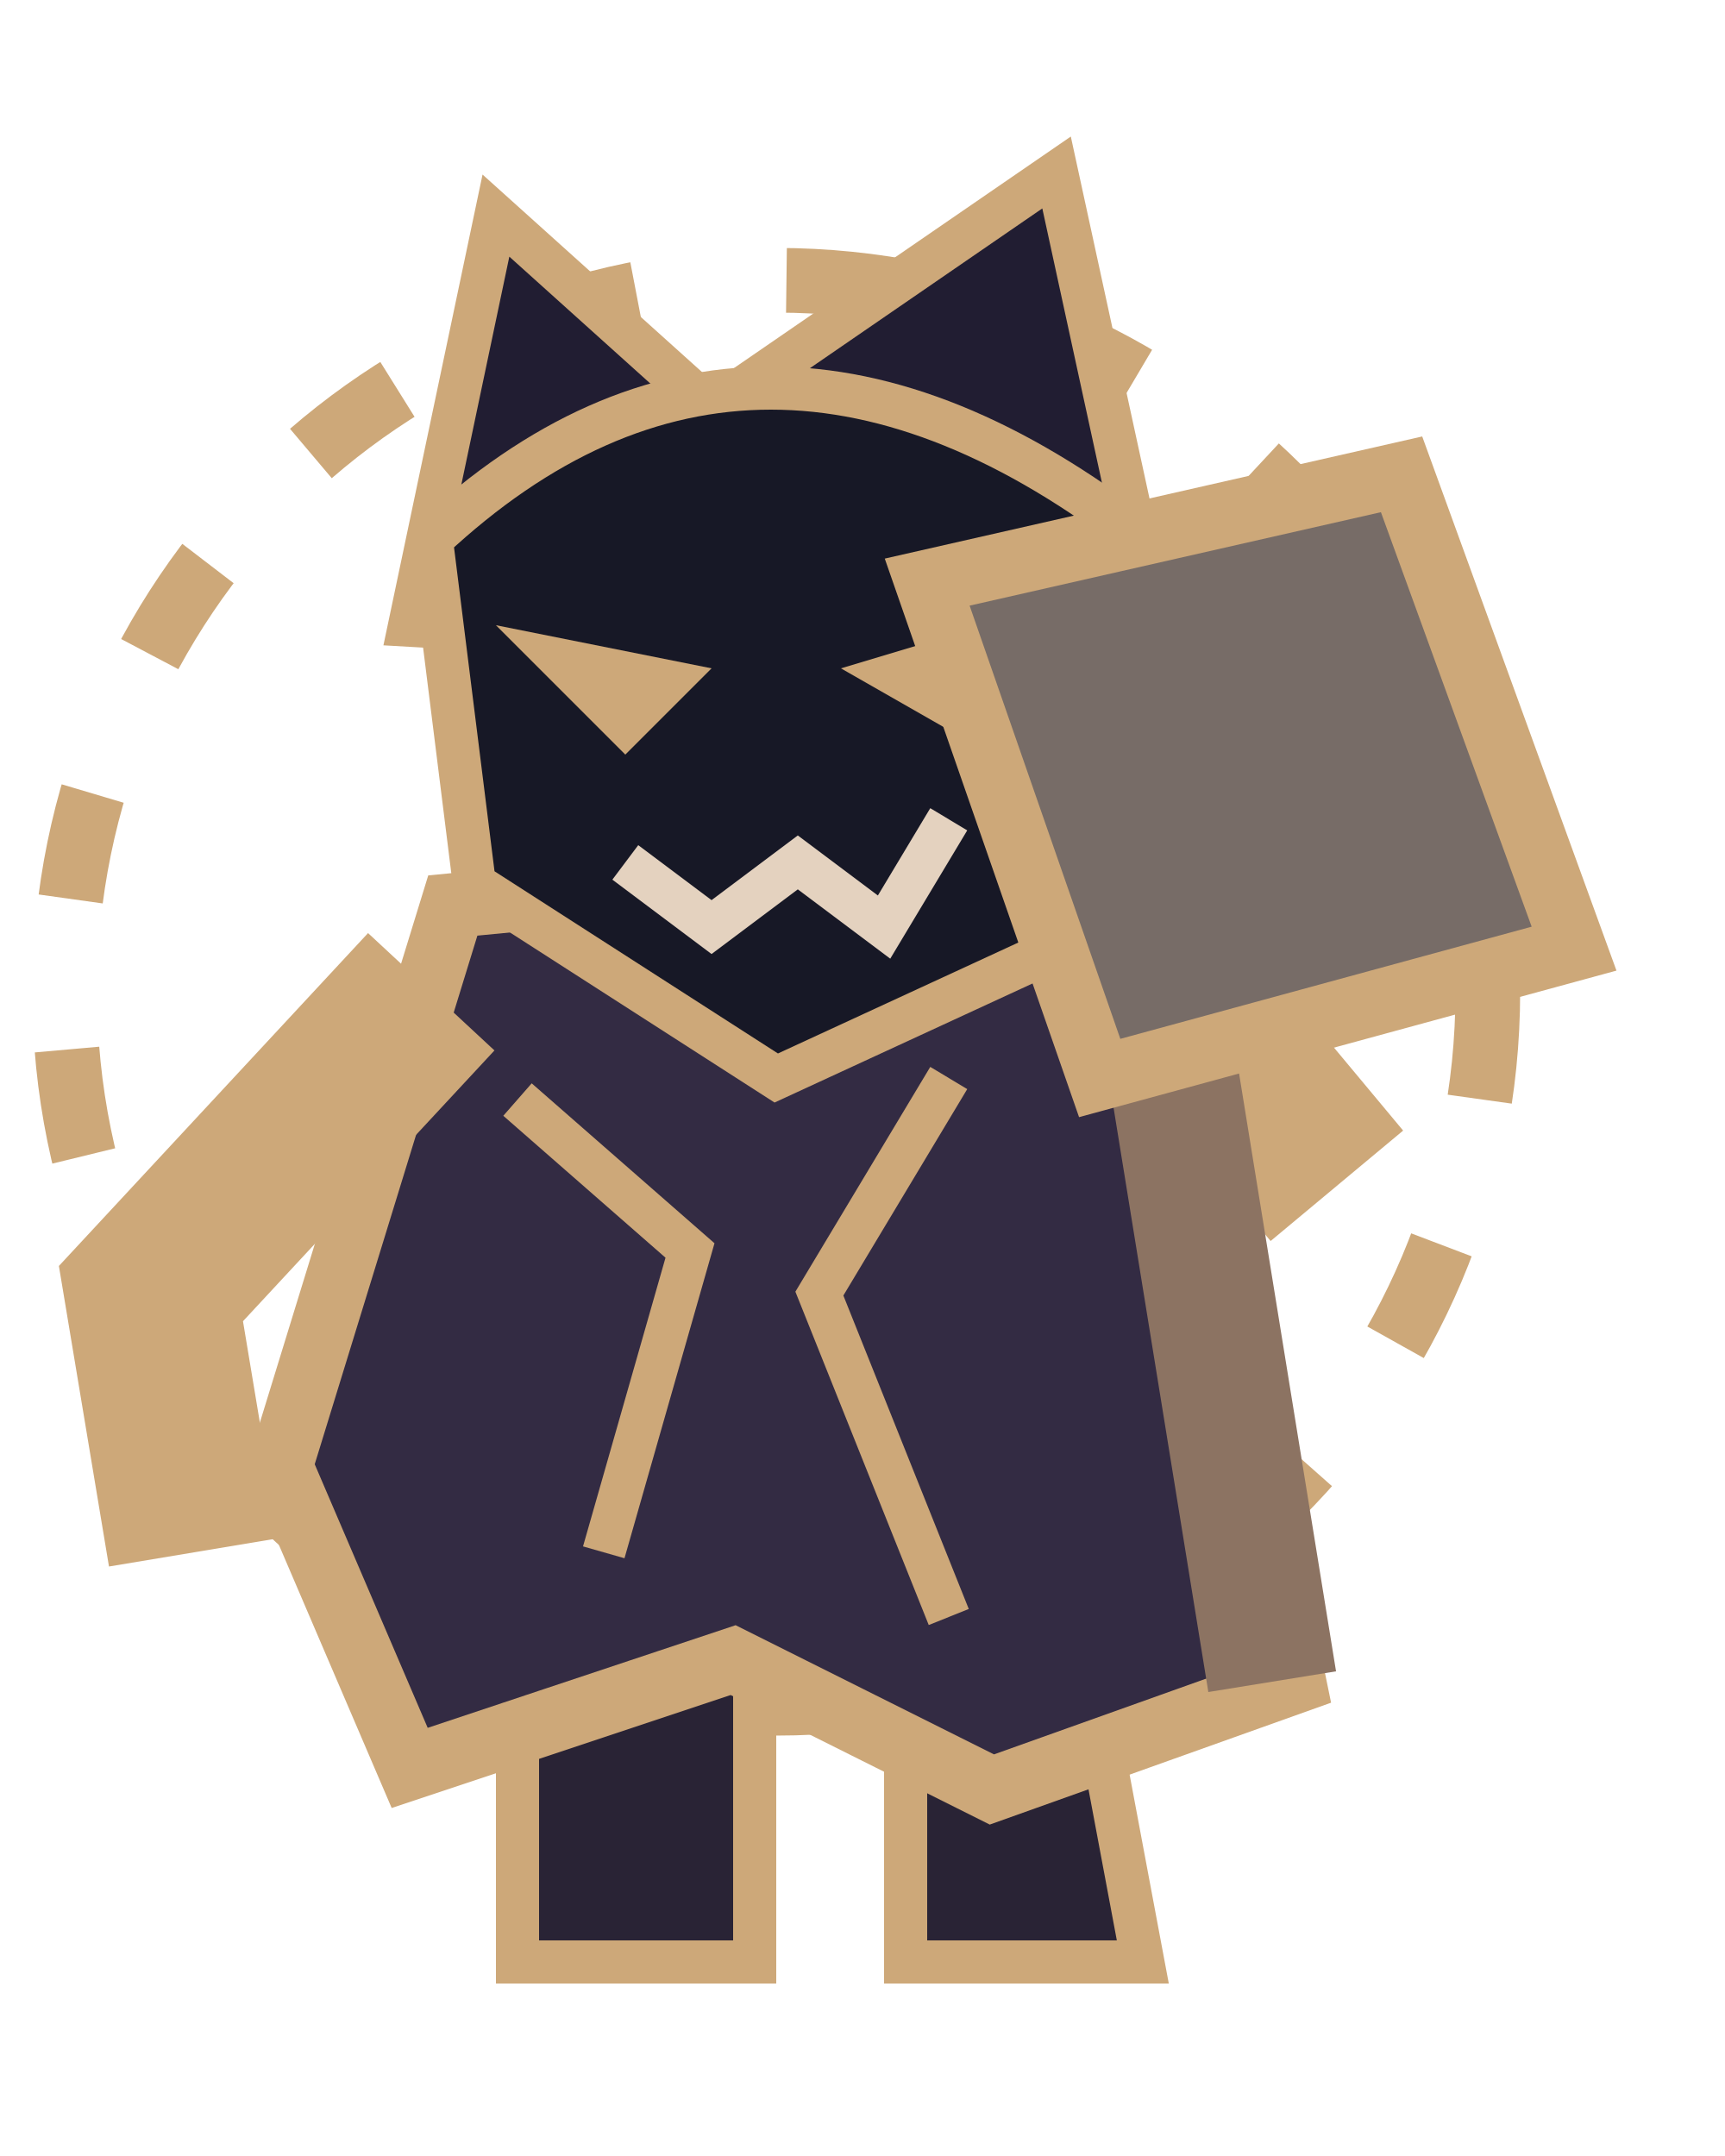
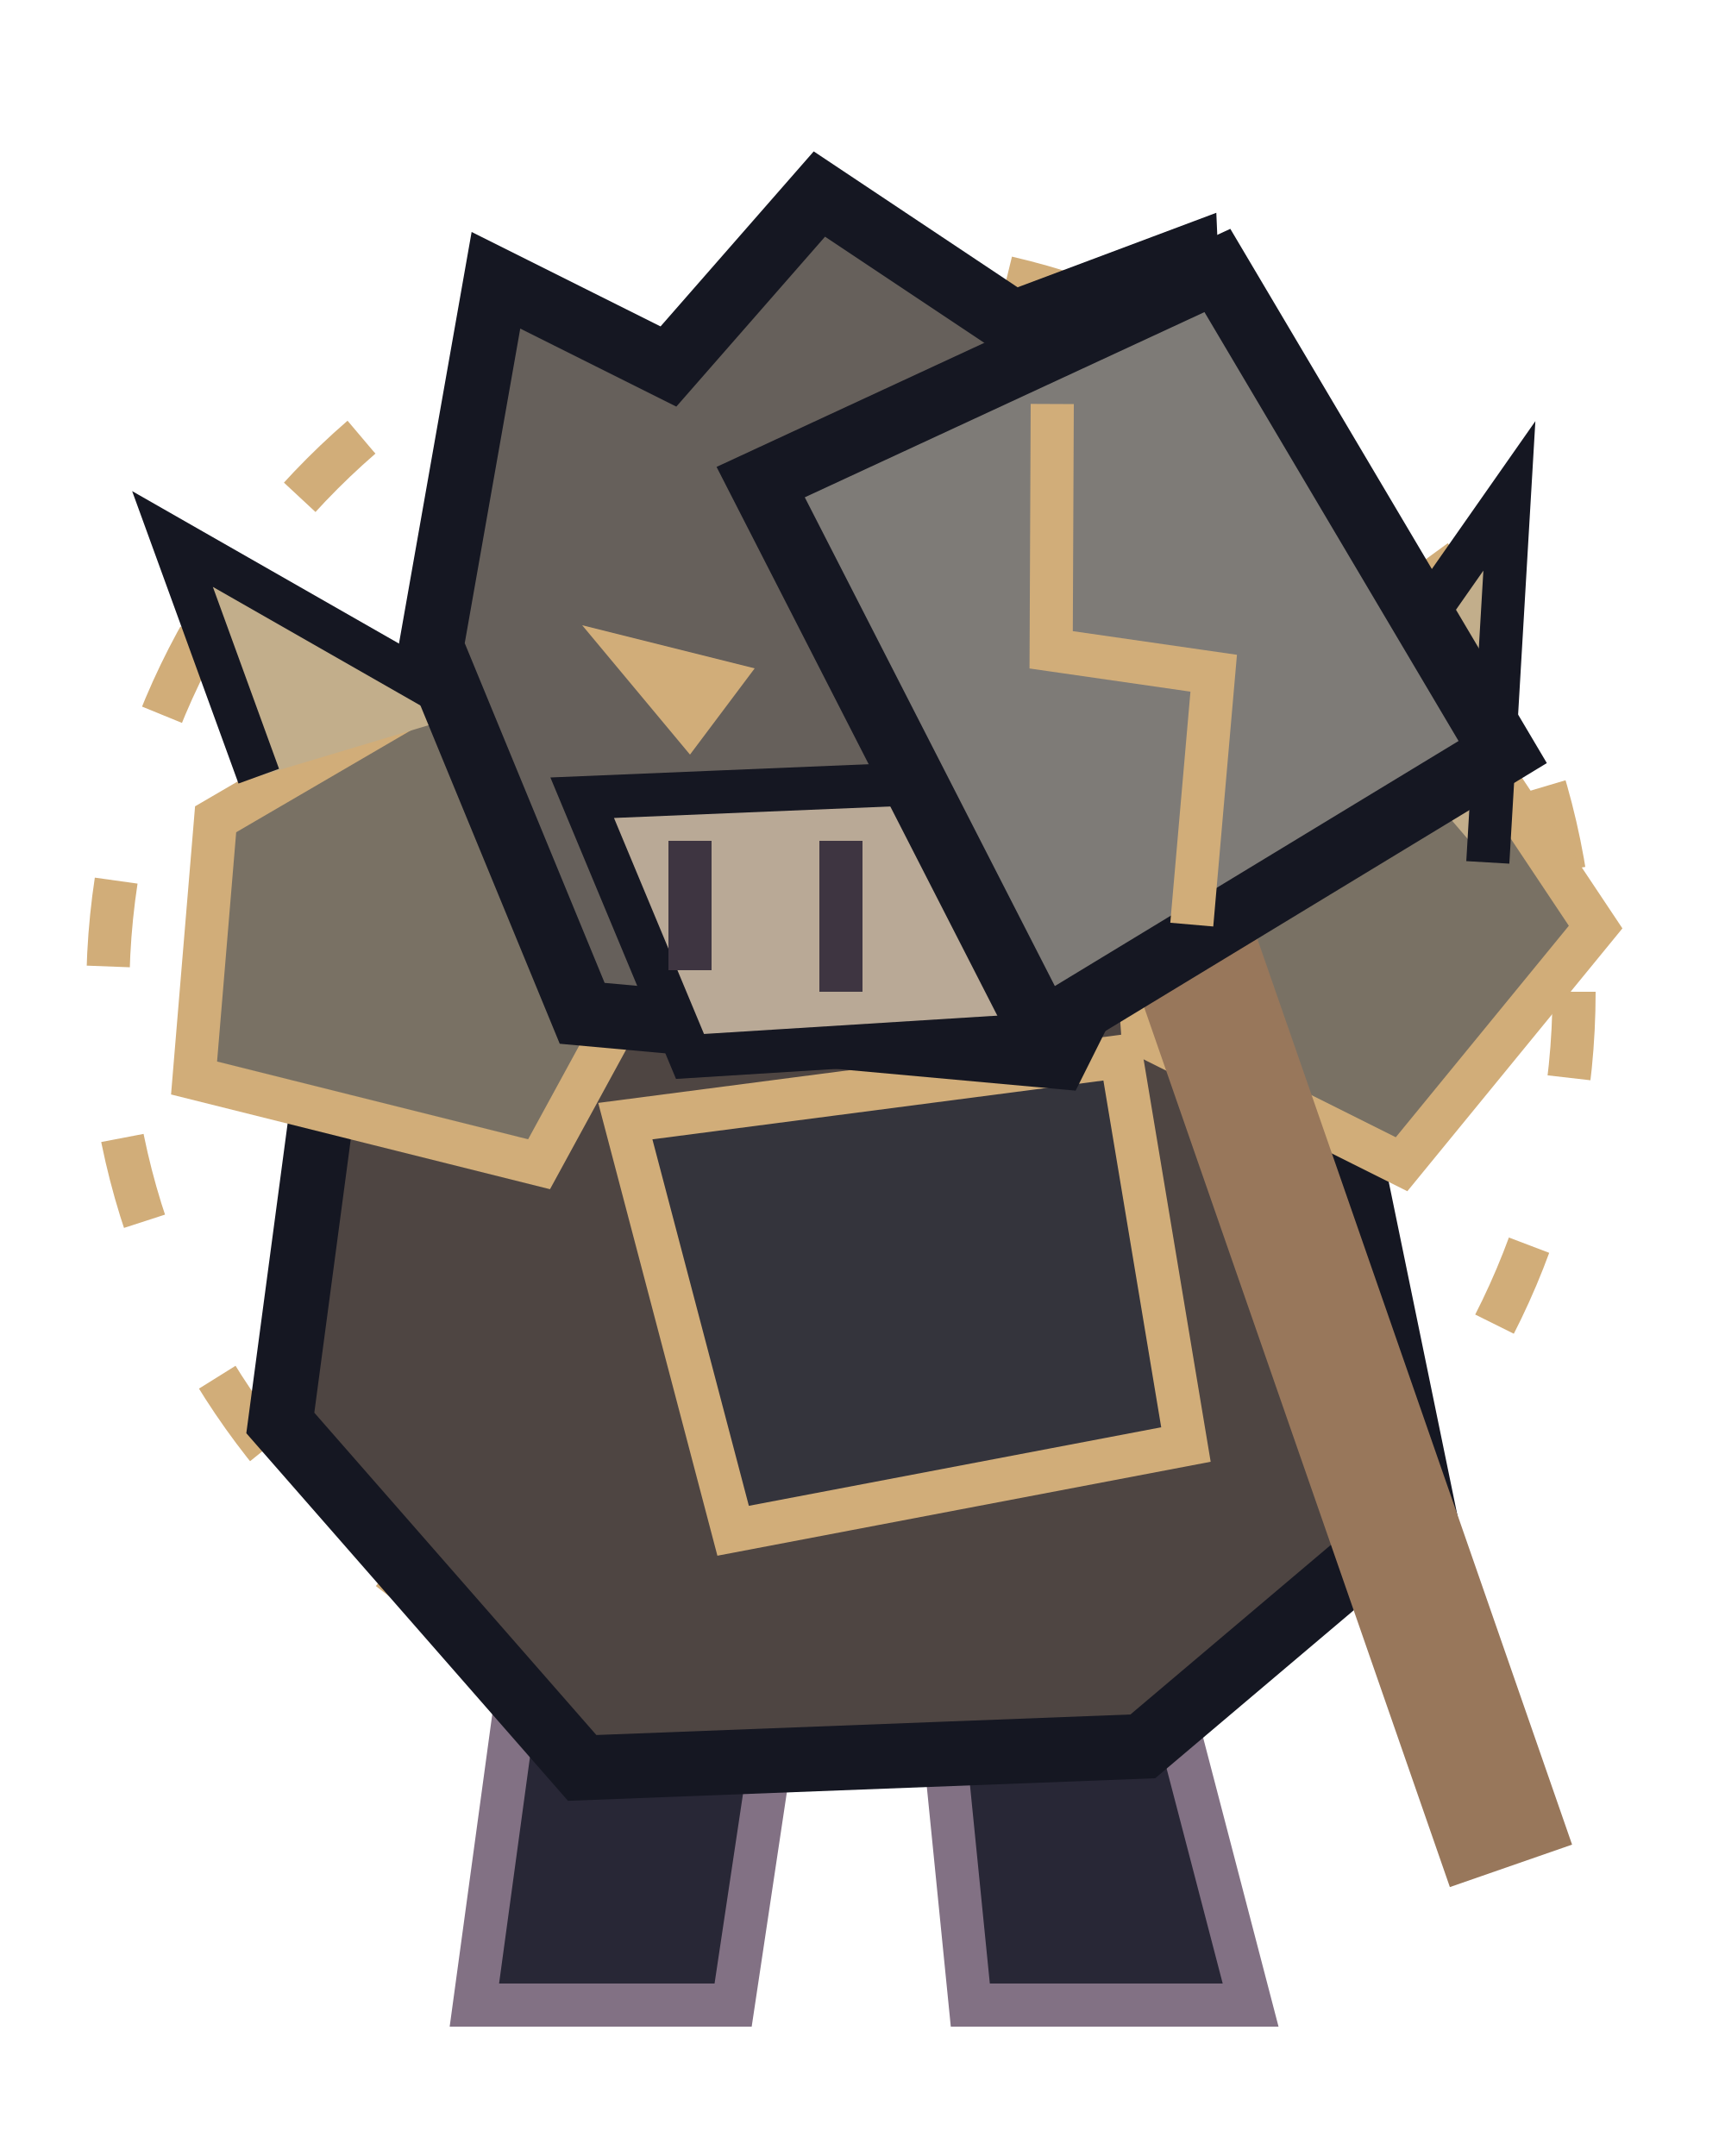
<svg xmlns="http://www.w3.org/2000/svg" width="80" height="100" viewBox="0 0 80 100">
-   <circle cx="36" cy="46" r="33" fill="none" stroke="#cda879" stroke-width="3" stroke-dasharray="5 7" />
-   <g transform="rotate(0 36 55)">
-     <path d="M24 75L24 91H35L35 75M42 75L42 91H53L50 75" fill="#292335" stroke="#cda879" stroke-width="2" />
-     <path d="M21 42L52 39L60 78L46 83L34 77L19 82L13 68Z" fill="#332b43" stroke="#cda879" stroke-width="3" />
-     <path d="M20 46L7 60L9 72M52 43L62 55" fill="none" stroke="#cda879" stroke-width="8" />
-     <path d="M19 29L23 10L33 19L49 8L54 31Z" fill="#211d32" stroke="#cda879" stroke-width="2" />
-     <path d="M20 25Q35 11 53 25L49 44L36 50L22 41Z" fill="#171826" stroke="#cda879" stroke-width="2" />
-     <path d="M23 29L33 31L29 35Z M39 31L49 28L46 35Z" fill="#cda879" />
-     <path d="M29 40L33 43L37 40L41 43L44 38" fill="none" stroke="#e4d2bf" stroke-width="2" />
-     <path d="M24 51L32 58L28 72M44 50L38 60L44 75" fill="none" stroke="#cda879" stroke-width="2" />
-     <path d="M53 41L59 78" stroke="#8c7362" stroke-width="6" />
-     <path d="M43 27L65 22L73 44L51 50Z" fill="#776c67" stroke="#cda879" stroke-width="3" />
+   <circle cx="39" cy="46" r="34" fill="none" stroke="#d1ad79" stroke-width="2" stroke-dasharray="4 8" />
+   <g transform="rotate(0 38 57)" opacity="1">
+     <path d="M25 71L22 93H34L37 73M43 73L45 93H58L52 70" fill="#282736" stroke="#827184" stroke-width="2" />
+     <path d="M17 36L59 36L66 70L53 81L27 82L13 66Z" fill="#4e4542" stroke="#151722" stroke-width="3" />
+     <path d="M10 38L22 31L31 43L25 54L9 50Z M52 34L66 31L74 43L65 54L53 48Z" fill="#797164" stroke="#d1ad79" stroke-width="2" />
+     <path d="M12 36L8 25L22 33M63 33L70 23L69 40" fill="#c2ae8b" stroke="#151722" stroke-width="2" />
+     <path d="M29 52L52 49L55 67L34 71Z" fill="#34343c" stroke="#d1ad79" stroke-width="2" />
+     <path d="M23 13L31 17L38 9L47 15L55 12L56 35L49 49L27 47L20 30Z" fill="#66605b" stroke="#151722" stroke-width="3" />
+     <path d="M27 29L35 31L32 35Z M42 31L50 28L46 35Z" fill="#d1ad79" />
+     <path d="M27 37L51 36L48 48L32 49Z" fill="#b9a996" stroke="#151722" stroke-width="2" />
+     <path d="M32 39V45M39 39V46M46 39V44" stroke="#3e3541" stroke-width="2" />
+     <g transform="rotate(-15 62 68)">
+       <path d="M61 33L65 88" stroke="#98775b" stroke-width="6" />
+       <path d="M48 17L71 13L78 38L54 45Z" fill="#7e7b77" stroke="#151722" stroke-width="3" />
+       <path d="M62 17L59 28L66 31L62 42" fill="none" stroke="#d1ad79" stroke-width="2" />
+     </g>
  </g>
</svg>
